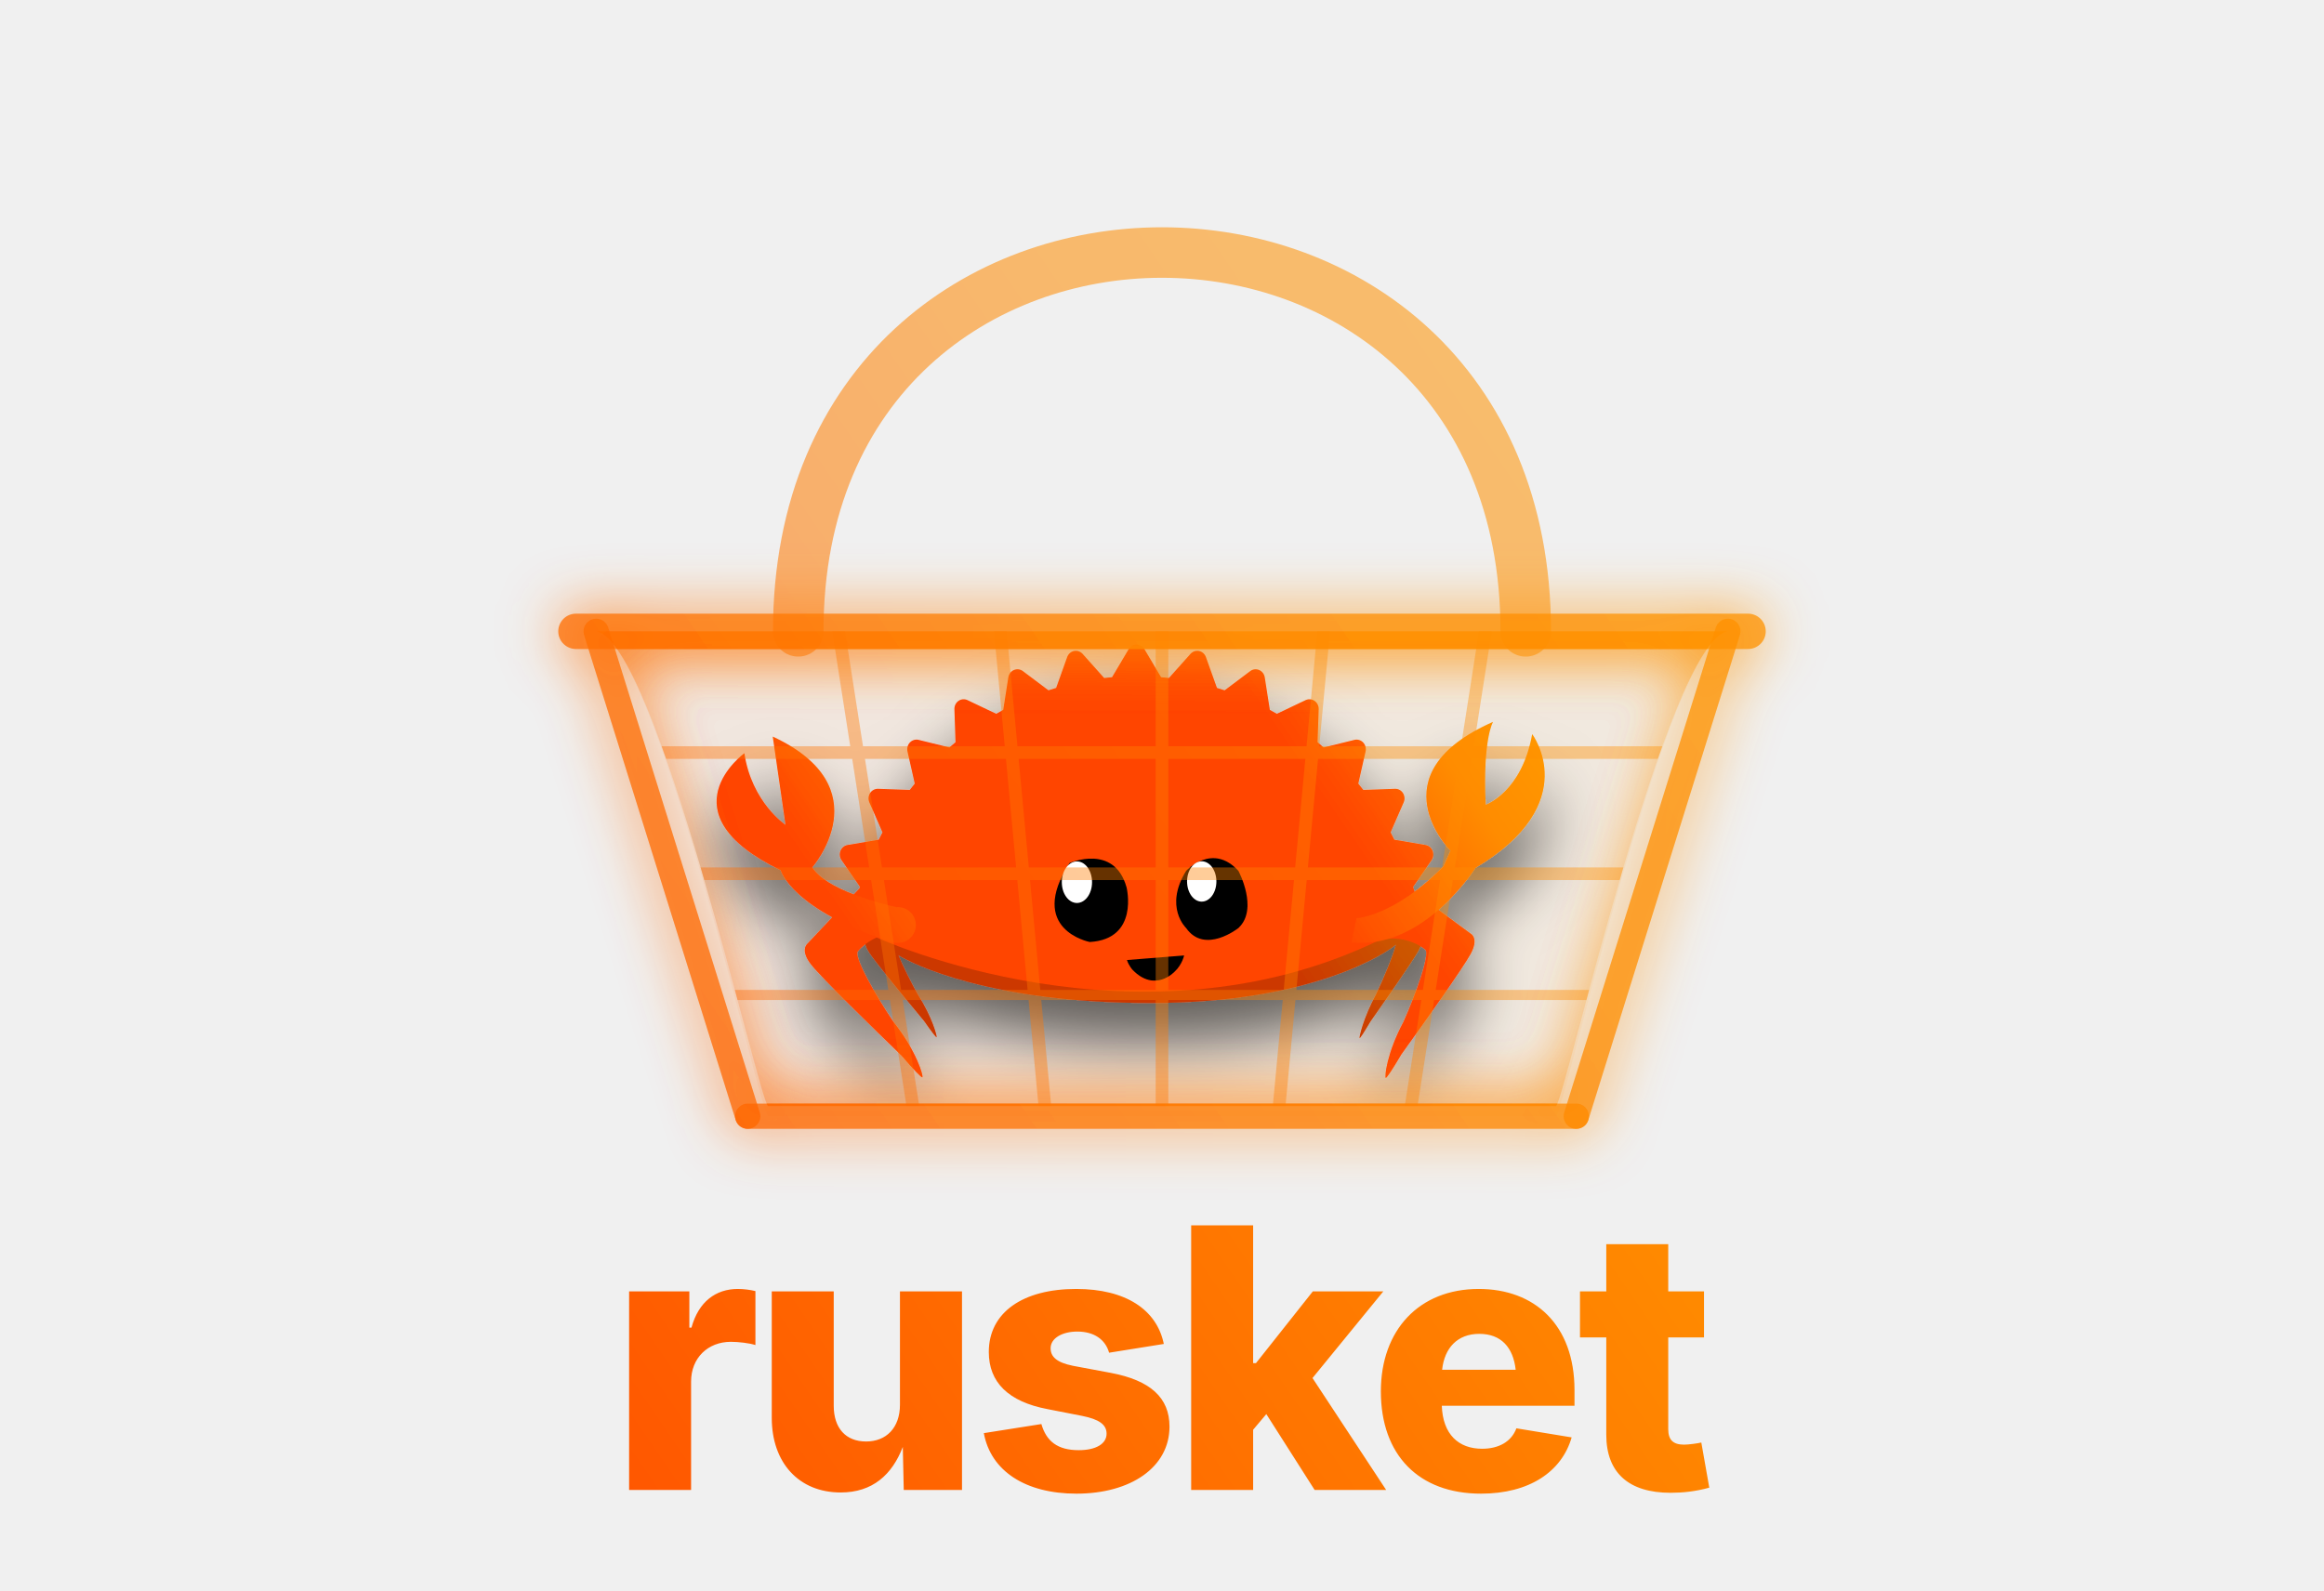
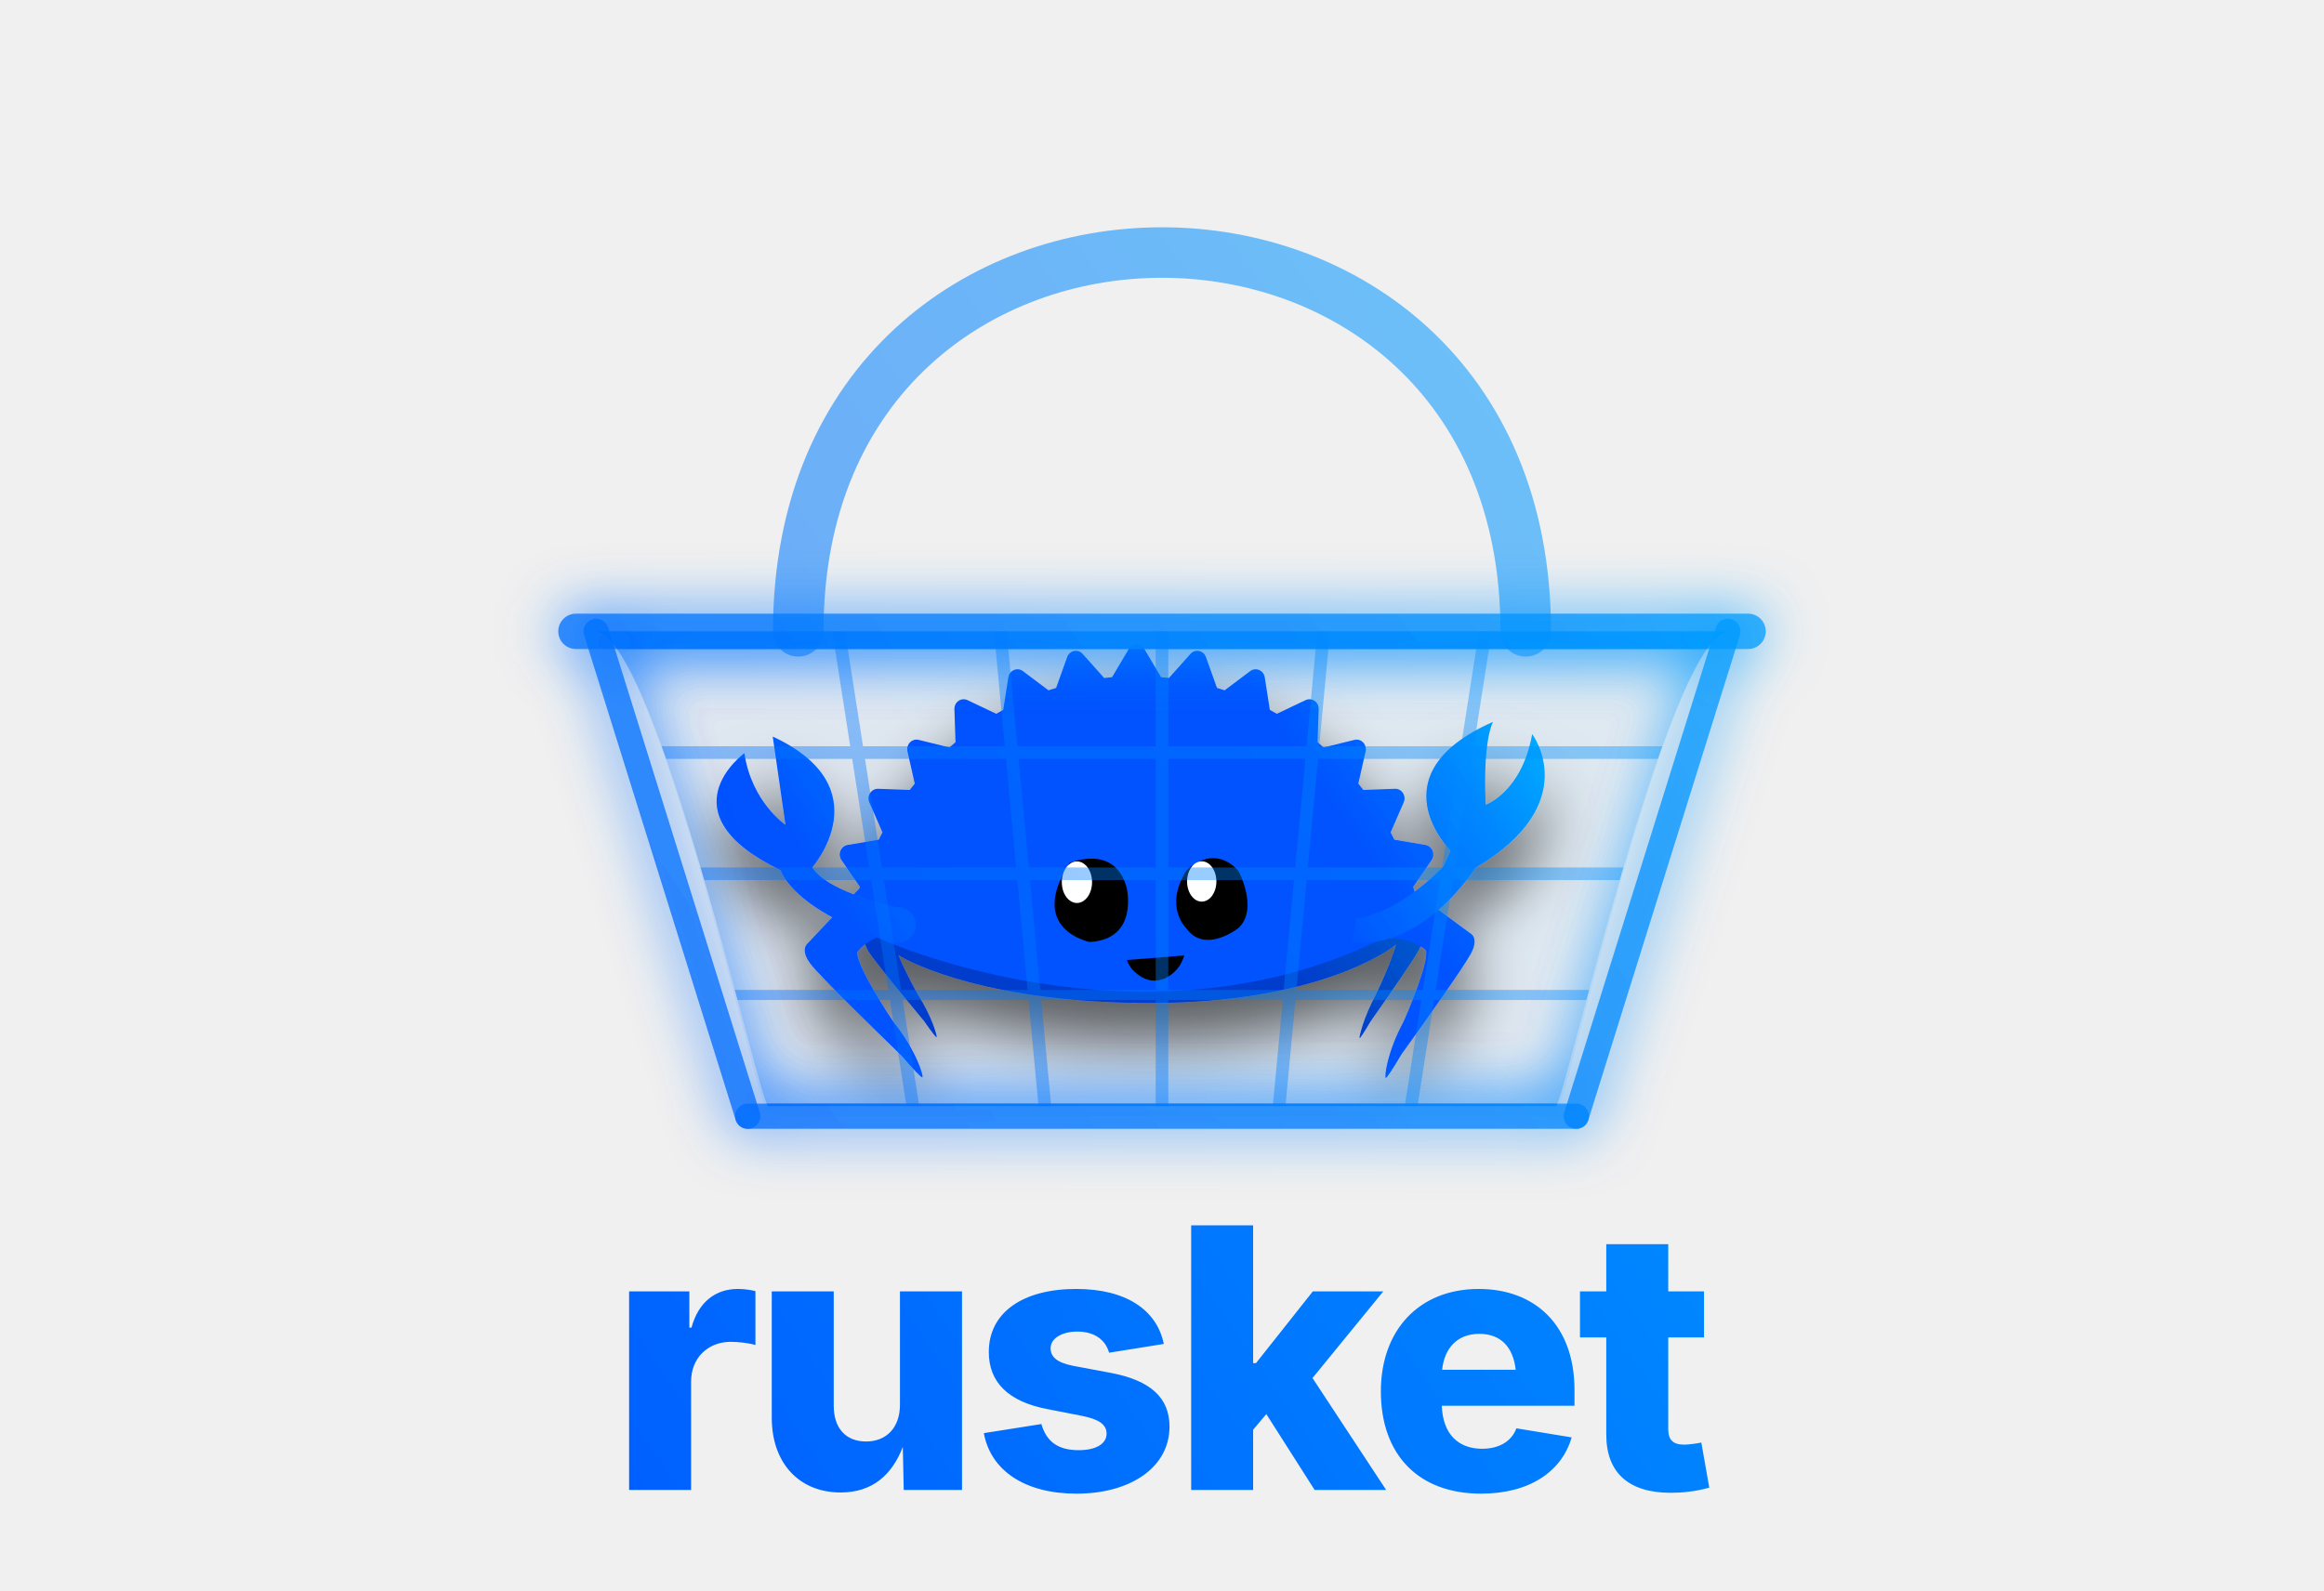
<svg xmlns="http://www.w3.org/2000/svg" viewBox="0 75 460 315" width="100%" height="100%">
  <defs>
    <linearGradient id="warmGlow" gradientUnits="userSpaceOnUse" x1="0%" y1="100%" x2="100%" y2="0%">
-       <stop offset="0%" stop-color="#FF4500" />
-       <stop offset="50%" stop-color="#FF8C00" />
-       <stop offset="100%" stop-color="#FFA500" />
+       <stop offset="0%" stop-color="#0052FF" />
+       <stop offset="50%" stop-color="#0088FF" />
+       <stop offset="100%" stop-color="#00D4FF" />
    </linearGradient>
    <linearGradient id="warmDark" gradientUnits="userSpaceOnUse" x1="0%" y1="100%" x2="100%" y2="0%">
-       <stop offset="0%" stop-color="#CC3700" />
-       <stop offset="50%" stop-color="#CC7000" />
-       <stop offset="100%" stop-color="#CC8400" />
+       <stop offset="0%" stop-color="#003DCC" />
+       <stop offset="50%" stop-color="#0066CC" />
+       <stop offset="100%" stop-color="#0099CC" />
    </linearGradient>
    <filter id="glow" x="-20%" y="-20%" width="140%" height="140%">
      <feGaussianBlur stdDeviation="6" result="blur" />
      <feMerge>
        <feMergeNode in="blur" />
        <feMergeNode in="SourceGraphic" />
      </feMerge>
    </filter>
    <filter id="shadow" x="-50%" y="-50%" width="200%" height="200%">
      <feDropShadow dx="0" dy="8" stdDeviation="6" flood-color="#000000" flood-opacity="0.6" />
    </filter>
    <clipPath id="basketInsideClip">
      <path d="M 118,200 C 130,202 150,292 152,294 L 308,294 C 310,292 330,202 342,200 Z" />
    </clipPath>
  </defs>
  <style>
    .bg { fill: #1A1124; rx: 36px; }
    
    .title {
      font-family: 'Inter', system-ui, -apple-system, sans-serif;
      font-weight: 800;
      font-size: 72px;
      fill: url(#warmGlow);
      letter-spacing: -2px;
    }

    /* Animations */
    
    /* Ferris bobbing inside basket */
    .ferris {
      animation: bobble 3s infinite ease-in-out;
      transform-origin: 230px 150px;
    }

    /* Basket glowing */
    .basket-glow {
      animation: pulseGlow 4s infinite alternate ease-in-out;
    }

    @keyframes bobble {
      0% { transform: translateY(0px) rotate(0deg); }
      50% { transform: translateY(-8px) rotate(1deg); }
      100% { transform: translateY(0px) rotate(0deg); }
    }

    @keyframes pulseGlow {
      0% { stroke: url(#warmGlow); }
-       100% { stroke: url(#warmGlow); filter: drop-shadow(0 0 8px #FF7300); }
+       100% { stroke: url(#warmGlow); filter: drop-shadow(0 0 8px #0088FF); }
    }
  </style>
  <path d="M 158 200 C 158 100, 302 100, 302 200" fill="none" stroke="url(#warmGlow)" opacity="0.55" stroke-width="10" stroke-linecap="round" />
  <path d="M 118,200 C 130,202 150,294 152,296 L 308,296 C 310,294 330,202 342,200 Z" fill="url(#warmGlow)" fill-opacity="0.07" stroke="none" />
  <g clip-path="url(#basketInsideClip)">
    <g class="ferris" filter="url(#shadow)">
      <g transform="translate(140, 190) scale(0.14)">
        <g transform="matrix(1,0,0,1,1009.4,506.362)">
          <path d="M0,-7.203L-12.072,-32.209C-12.009,-33.156 -11.961,-34.107 -11.961,-35.062C-11.961,-63.408 -41.439,-89.533 -91.03,-110.451L-91.03,-93.058C-95.866,-94.977 -100.901,-96.845 -106.147,-98.651L-106.147,-106.759C-177.021,-132.319 -282.53,-148.537 -400.388,-148.537C-503.361,-148.537 -596.917,-136.157 -666.179,-115.983L-666.179,-87.737L-666.181,-87.737L-666.181,-121.925C-737.141,-99.375 -781.135,-68.048 -781.135,-33.41C-781.135,-27.95 -780.034,-22.572 -777.918,-17.297L-785.146,-4.43C-785.146,-4.43 -790.938,3.082 -780.74,18.932C-771.746,32.909 -726.692,87.617 -702.913,116.267C-692.699,130.954 -685.772,140.001 -685.167,139.126C-684.212,137.74 -691.518,110.165 -711.802,78.703C-721.268,61.808 -732.57,39.42 -739.356,22.884C-720.414,34.874 -609.126,90.913 -382.124,90.685C-150.13,90.453 -47.009,17.834 -35.691,7.948C-39.646,23.837 -53.159,55.981 -63.936,78.586C-81.642,110.917 -88.056,139.064 -87.232,140.456C-86.708,141.334 -80.667,132.015 -71.756,116.913C-51.025,87.37 -11.739,30.974 -3.889,16.608C5.007,0.323 0,-7.203 0,-7.203" style="fill:url(#warmDark);fill-rule:nonzero;" />
        </g>
        <g transform="matrix(1,0,0,1,1079.49,294.885)">
          <path d="M0,204.135L-79.343,145.689C-80.088,143.089 -80.833,140.488 -81.603,137.908L-55.541,100.154C-52.881,96.314 -52.345,91.322 -54.072,86.943C-55.803,82.585 -59.587,79.461 -64.062,78.696L-108.128,71.217C-109.837,67.732 -111.626,64.301 -113.422,60.898L-94.907,18.51C-93.004,14.193 -93.402,9.175 -95.929,5.256C-98.446,1.319 -102.715,-0.981 -107.267,-0.802L-151.991,0.823C-154.306,-2.193 -156.658,-5.18 -159.058,-8.114L-148.78,-53.546C-147.738,-58.158 -149.054,-62.989 -152.267,-66.34C-155.462,-69.679 -160.105,-71.062 -164.52,-69.979L-208.082,-59.27C-210.902,-61.763 -213.77,-64.223 -216.67,-66.635L-215.103,-113.276C-214.935,-117.997 -217.136,-122.484 -220.915,-125.105C-224.692,-127.741 -229.485,-128.137 -233.616,-126.179L-274.254,-106.858C-277.527,-108.736 -280.819,-110.595 -284.146,-112.395L-291.327,-158.356C-292.056,-163.012 -295.051,-166.968 -299.246,-168.774C-303.431,-170.591 -308.222,-170.002 -311.894,-167.238L-348.126,-140.053C-351.695,-141.238 -355.279,-142.373 -358.905,-143.46L-374.522,-187.045C-376.11,-191.488 -379.772,-194.751 -384.238,-195.669C-388.688,-196.578 -393.266,-195.037 -396.352,-191.589L-426.851,-157.47C-430.536,-157.893 -434.228,-158.28 -437.927,-158.601L-461.476,-198.277C-463.86,-202.295 -468.073,-204.741 -472.615,-204.741C-477.144,-204.741 -481.365,-202.295 -483.733,-198.277L-507.288,-158.601C-510.989,-158.28 -514.696,-157.893 -518.376,-157.47L-548.875,-191.589C-551.965,-195.037 -556.559,-196.578 -560.997,-195.669C-565.457,-194.739 -569.125,-191.488 -570.704,-187.045L-586.333,-143.46C-589.954,-142.373 -593.538,-141.23 -597.113,-140.053L-633.333,-167.238C-637.016,-170.012 -641.811,-170.599 -646.001,-168.774C-650.182,-166.968 -653.189,-163.012 -653.914,-158.356L-661.1,-112.395C-664.422,-110.595 -667.714,-108.746 -670.995,-106.858L-711.629,-126.179C-715.756,-128.145 -720.574,-127.741 -724.333,-125.105C-728.106,-122.484 -730.313,-117.997 -730.143,-113.276L-728.581,-66.635C-731.475,-64.223 -734.337,-61.763 -737.172,-59.27L-780.726,-69.979C-785.149,-71.053 -789.788,-69.679 -792.991,-66.34C-796.212,-62.989 -797.517,-58.158 -796.482,-53.546L-786.225,-8.114C-788.603,-5.169 -790.958,-2.193 -793.267,0.823L-837.991,-0.802C-842.504,-0.937 -846.812,1.319 -849.334,5.256C-851.861,9.175 -852.244,14.193 -850.363,18.51L-831.835,60.898C-833.634,64.301 -835.421,67.732 -837.144,71.217L-881.207,78.696C-885.686,79.45 -889.459,82.572 -891.201,86.943C-892.929,91.322 -892.368,96.314 -889.727,100.154L-863.661,137.908C-863.862,138.575 -864.048,139.247 -864.248,139.916L-937.944,218.201C-937.944,218.201 -949.24,227.052 -932.797,247.855C-918.297,266.206 -843.846,338.951 -804.526,377.06C-787.92,396.408 -776.542,408.389 -775.354,407.353C-773.478,405.708 -783.326,370.506 -816.036,329.204C-841.252,292.148 -873.977,235.155 -866.303,228.586C-866.303,228.586 -857.574,217.505 -840.061,209.529C-839.42,210.041 -840.723,209.022 -840.061,209.529C-840.061,209.529 -470.466,380.02 -127.632,212.413C-88.468,205.388 -64.759,226.368 -64.759,226.368C-56.583,231.108 -77.755,289.712 -95.166,328.505C-118.845,372.555 -122.317,406.927 -120.31,408.119C-119.042,408.876 -110.427,395.766 -98.138,374.902C-67.814,332.649 -10.492,252.1 0,232.534C11.895,210.352 0,204.135 0,204.135" style="fill:url(#warmGlow);fill-rule:nonzero;" />
        </g>
        <g transform="matrix(1,0,0,1,917.896,244.679)">
          <path d="M0,232.466C0,232.466 53.179,230 123.032,159.004L132.93,137.025C132.93,137.025 24.513,29.177 193.048,-45.266C193.048,-45.266 178.293,-21.154 182.622,72.006C182.622,72.006 233.437,54.357 248.336,-27.934C248.336,-27.934 322.456,69.79 167.834,161.443C167.834,161.443 95.294,277.732 -6.971,266.593L0,232.466Z" style="fill:url(#warmGlow);fill-rule:nonzero;" />
        </g>
        <g transform="matrix(1,0,0,1,676.997,488.361)">
          <path d="M0,-78.192C0,-78.192 36.935,-118.635 73.871,-78.192C73.871,-78.192 102.893,-24.265 73.871,2.695C73.871,2.695 26.384,40.443 0,2.695C0,2.695 -31.658,-26.964 0,-78.192" style="fill-rule:nonzero;" />
        </g>
        <g transform="matrix(1,0,0,1,719.761,425.169)">
          <path d="M0,0.004C0,15.75 -9.282,28.518 -20.732,28.518C-32.18,28.518 -41.462,15.75 -41.462,0.004C-41.462,-15.746 -32.18,-28.514 -20.732,-28.514C-9.282,-28.514 0,-15.746 0,0.004" style="fill:white;fill-rule:nonzero;" />
        </g>
        <g transform="matrix(1,0,0,1,512.148,482.736)">
          <path d="M0,-83.609C0,-83.609 63.355,-111.661 80.648,-49.047C80.648,-49.047 98.762,23.933 28.618,28.052C28.618,28.052 -60.826,10.824 0,-83.609" style="fill-rule:nonzero;" />
        </g>
        <g transform="matrix(1,0,0,1,543.968,426.204)">
          <path d="M0,0.002C0,16.241 -9.572,29.411 -21.381,29.411C-33.185,29.411 -42.76,16.241 -42.76,0.002C-42.76,-16.242 -33.185,-29.409 -21.381,-29.409C-9.572,-29.409 0,-16.242 0,0.002" style="fill:white;fill-rule:nonzero;" />
        </g>
        <g transform="matrix(1,0,0,1,593.317,576.574)">
          <path d="M0,-40.271L80.796,-46.755C80.796,-46.755 78.058,-33.749 67.517,-23.986C67.517,-23.986 39.727,6.484 7.844,-26.519C7.844,-26.519 2.627,-32.148 0,-40.271" style="fill-rule:nonzero;" />
        </g>
        <g transform="matrix(1,0,0,1,269.796,270.778)">
          <path d="M0,190.741C-0.667,190.741 -1.321,190.79 -1.973,190.842C-28.207,184.871 -101.946,165.657 -121.437,134.479C-121.437,134.479 -22.21,21.607 -177.297,-50.54L-159.24,74.338C-159.24,74.338 -207.049,42.389 -217.366,-27.008C-217.366,-27.008 -333.789,57.486 -165.982,138.466C-165.982,138.466 -150.762,195.653 -4.633,241.281L-4.526,240.846C-3.055,241.118 -1.549,241.281 0,241.281C13.808,241.281 25.003,229.969 25.003,216.01C25.003,202.054 13.808,190.741 0,190.741" style="fill:url(#warmGlow);fill-rule:nonzero;" />
        </g>
      </g>
    </g>
  </g>
  <g clip-path="url(#basketInsideClip)">
    <g filter="url(#glow)">
      <line x1="114" y1="200" x2="346" y2="200" stroke="url(#warmGlow)" stroke-width="7" stroke-linecap="round" opacity="0.75" />
      <line x1="148" y1="296" x2="312" y2="296" stroke="url(#warmGlow)" stroke-width="5" stroke-linecap="round" opacity="0.75" />
      <line x1="118" y1="200" x2="148" y2="296" stroke="url(#warmGlow)" stroke-width="5" stroke-linecap="round" opacity="0.75" />
      <line x1="342" y1="200" x2="312" y2="296" stroke="url(#warmGlow)" stroke-width="5" stroke-linecap="round" opacity="0.75" />
    </g>
    <g stroke="url(#warmGlow)" stroke-linecap="round" opacity="0.4">
      <line x1="120" y1="224" x2="340" y2="224" stroke-width="2.5" />
      <line x1="124" y1="248" x2="336" y2="248" stroke-width="2.5" />
      <line x1="130" y1="272" x2="330" y2="272" stroke-width="2" />
      <line x1="166" y1="200" x2="181" y2="296" stroke-width="2.5" />
      <line x1="198" y1="200" x2="207" y2="296" stroke-width="2.5" />
      <line x1="230" y1="200" x2="230" y2="296" stroke-width="2.5" />
      <line x1="262" y1="200" x2="253" y2="296" stroke-width="2.5" />
      <line x1="294" y1="200" x2="279" y2="296" stroke-width="2.5" />
    </g>
  </g>
  <g filter="url(#glow)">
    <line x1="114" y1="200" x2="346" y2="200" stroke="url(#warmGlow)" stroke-width="7" stroke-linecap="round" opacity="0.75" />
    <line x1="148" y1="296" x2="312" y2="296" stroke="url(#warmGlow)" stroke-width="5" stroke-linecap="round" opacity="0.75" />
    <line x1="118" y1="200" x2="148" y2="296" stroke="url(#warmGlow)" stroke-width="5" stroke-linecap="round" opacity="0.75" />
    <line x1="342" y1="200" x2="312" y2="296" stroke="url(#warmGlow)" stroke-width="5" stroke-linecap="round" opacity="0.75" />
  </g>
  <text x="230" y="370" text-anchor="middle" class="title">rusket</text>
</svg>
